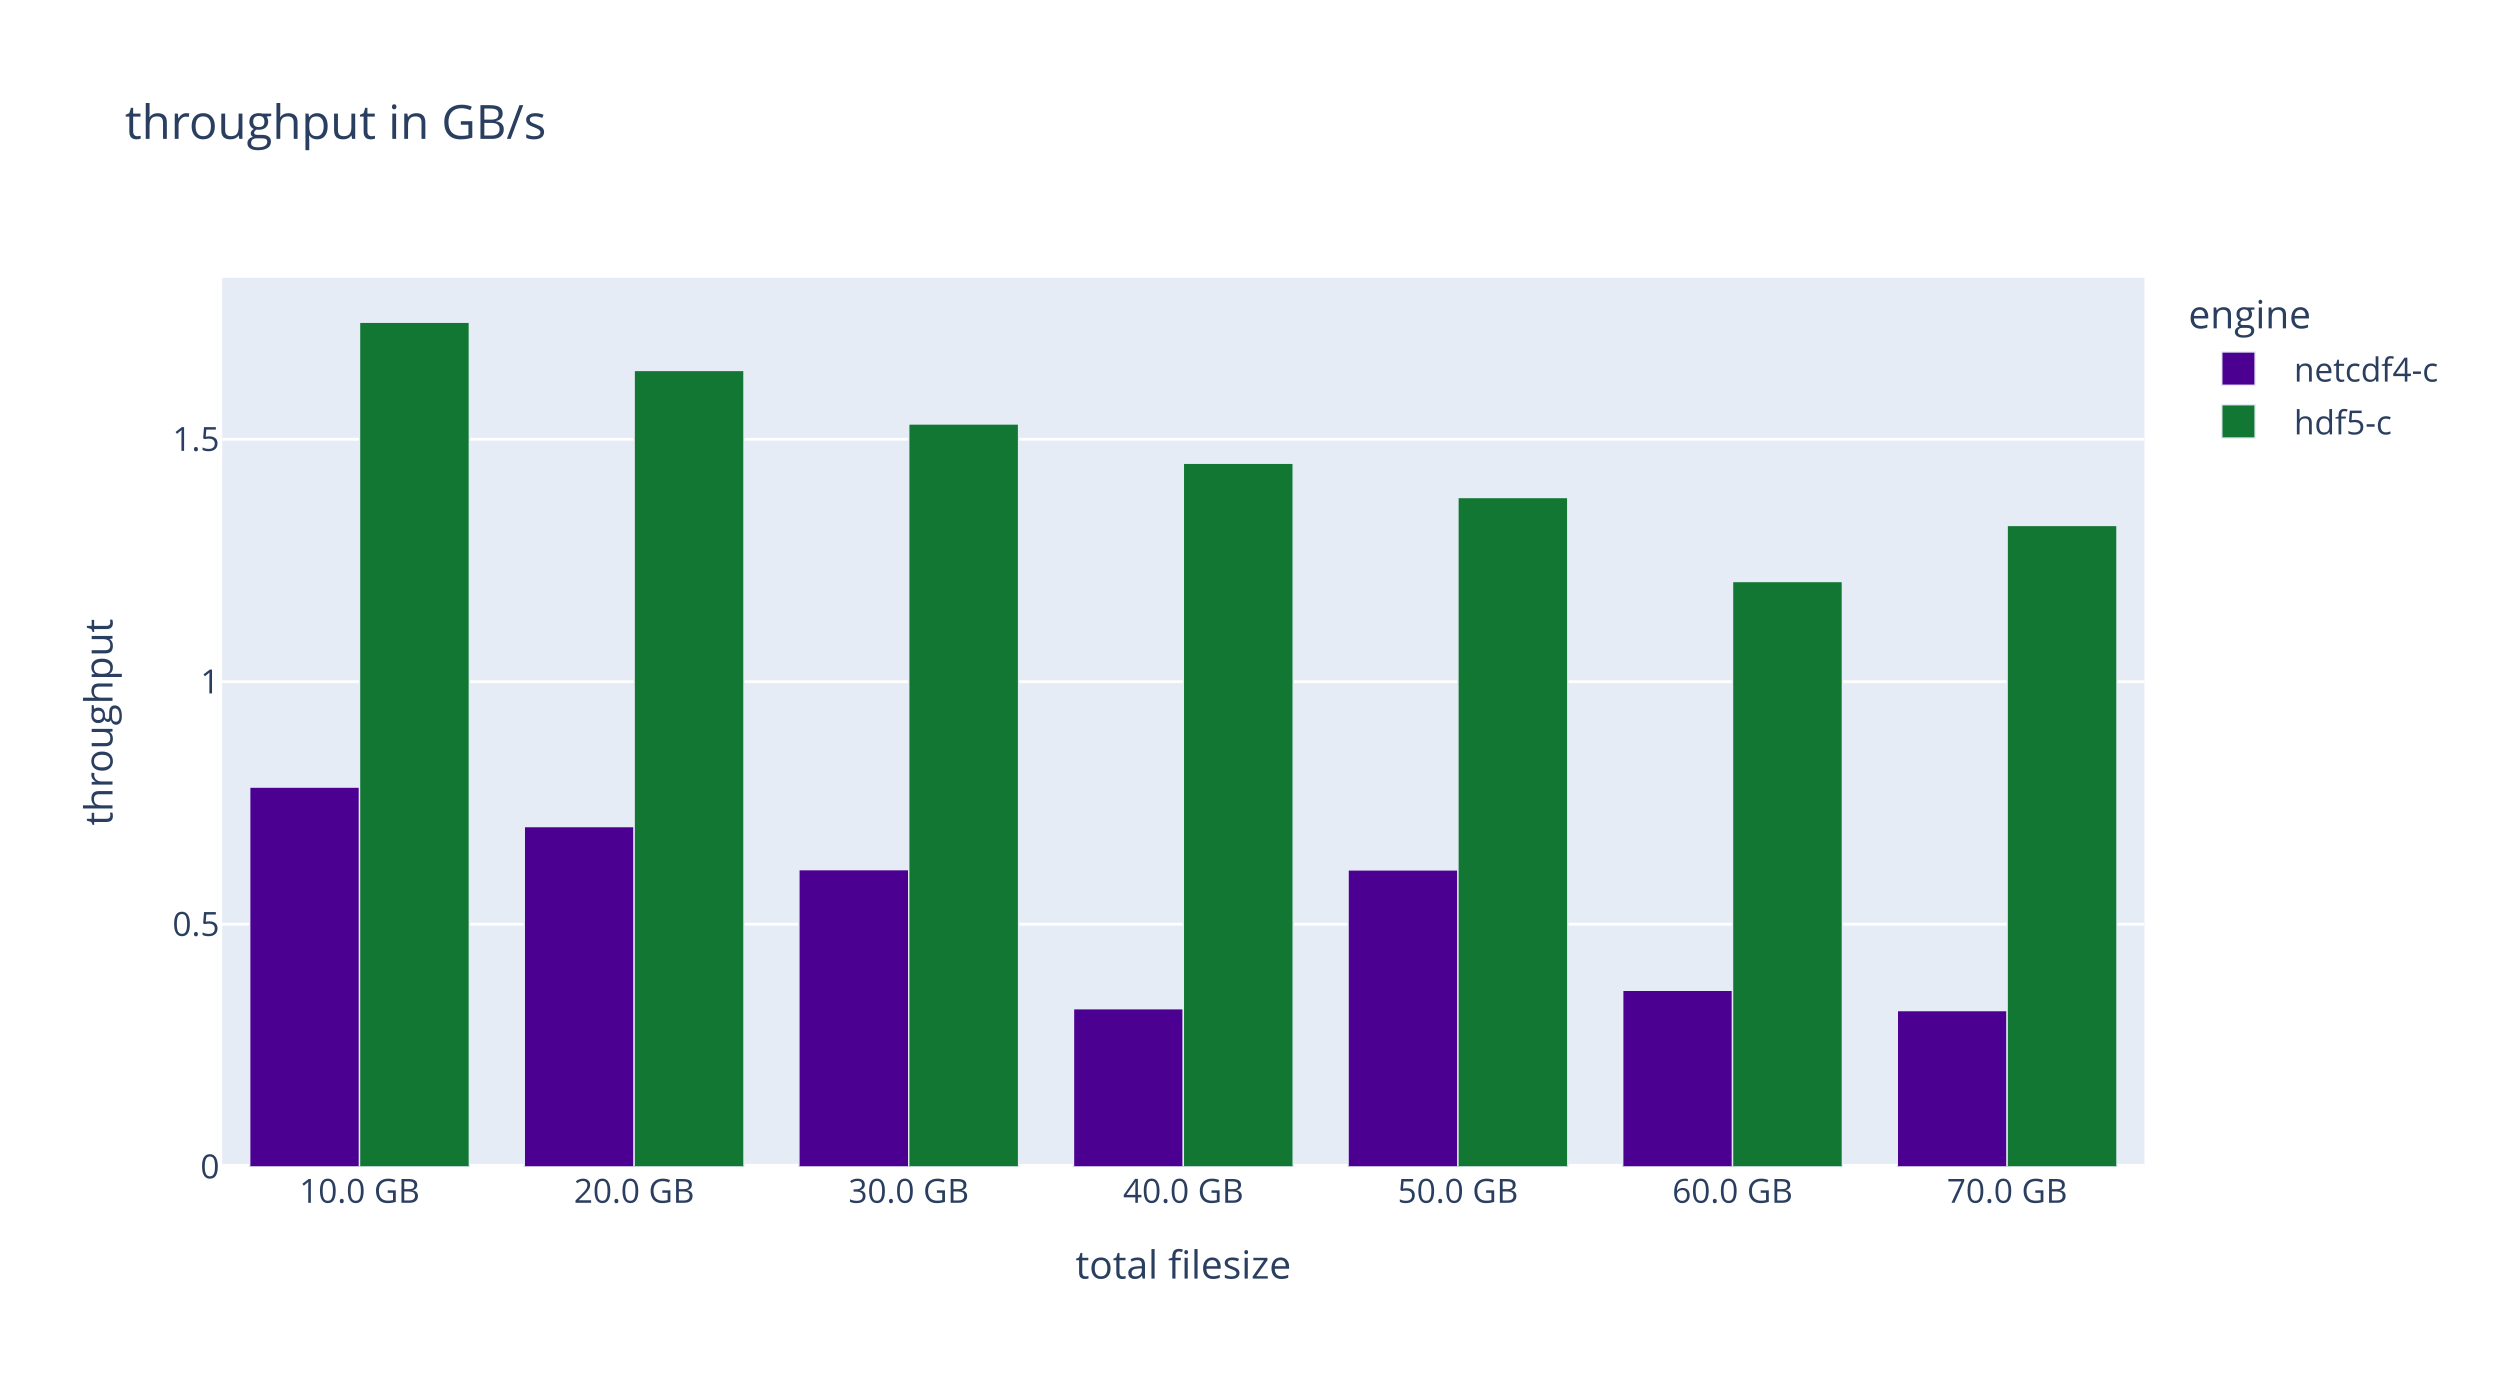
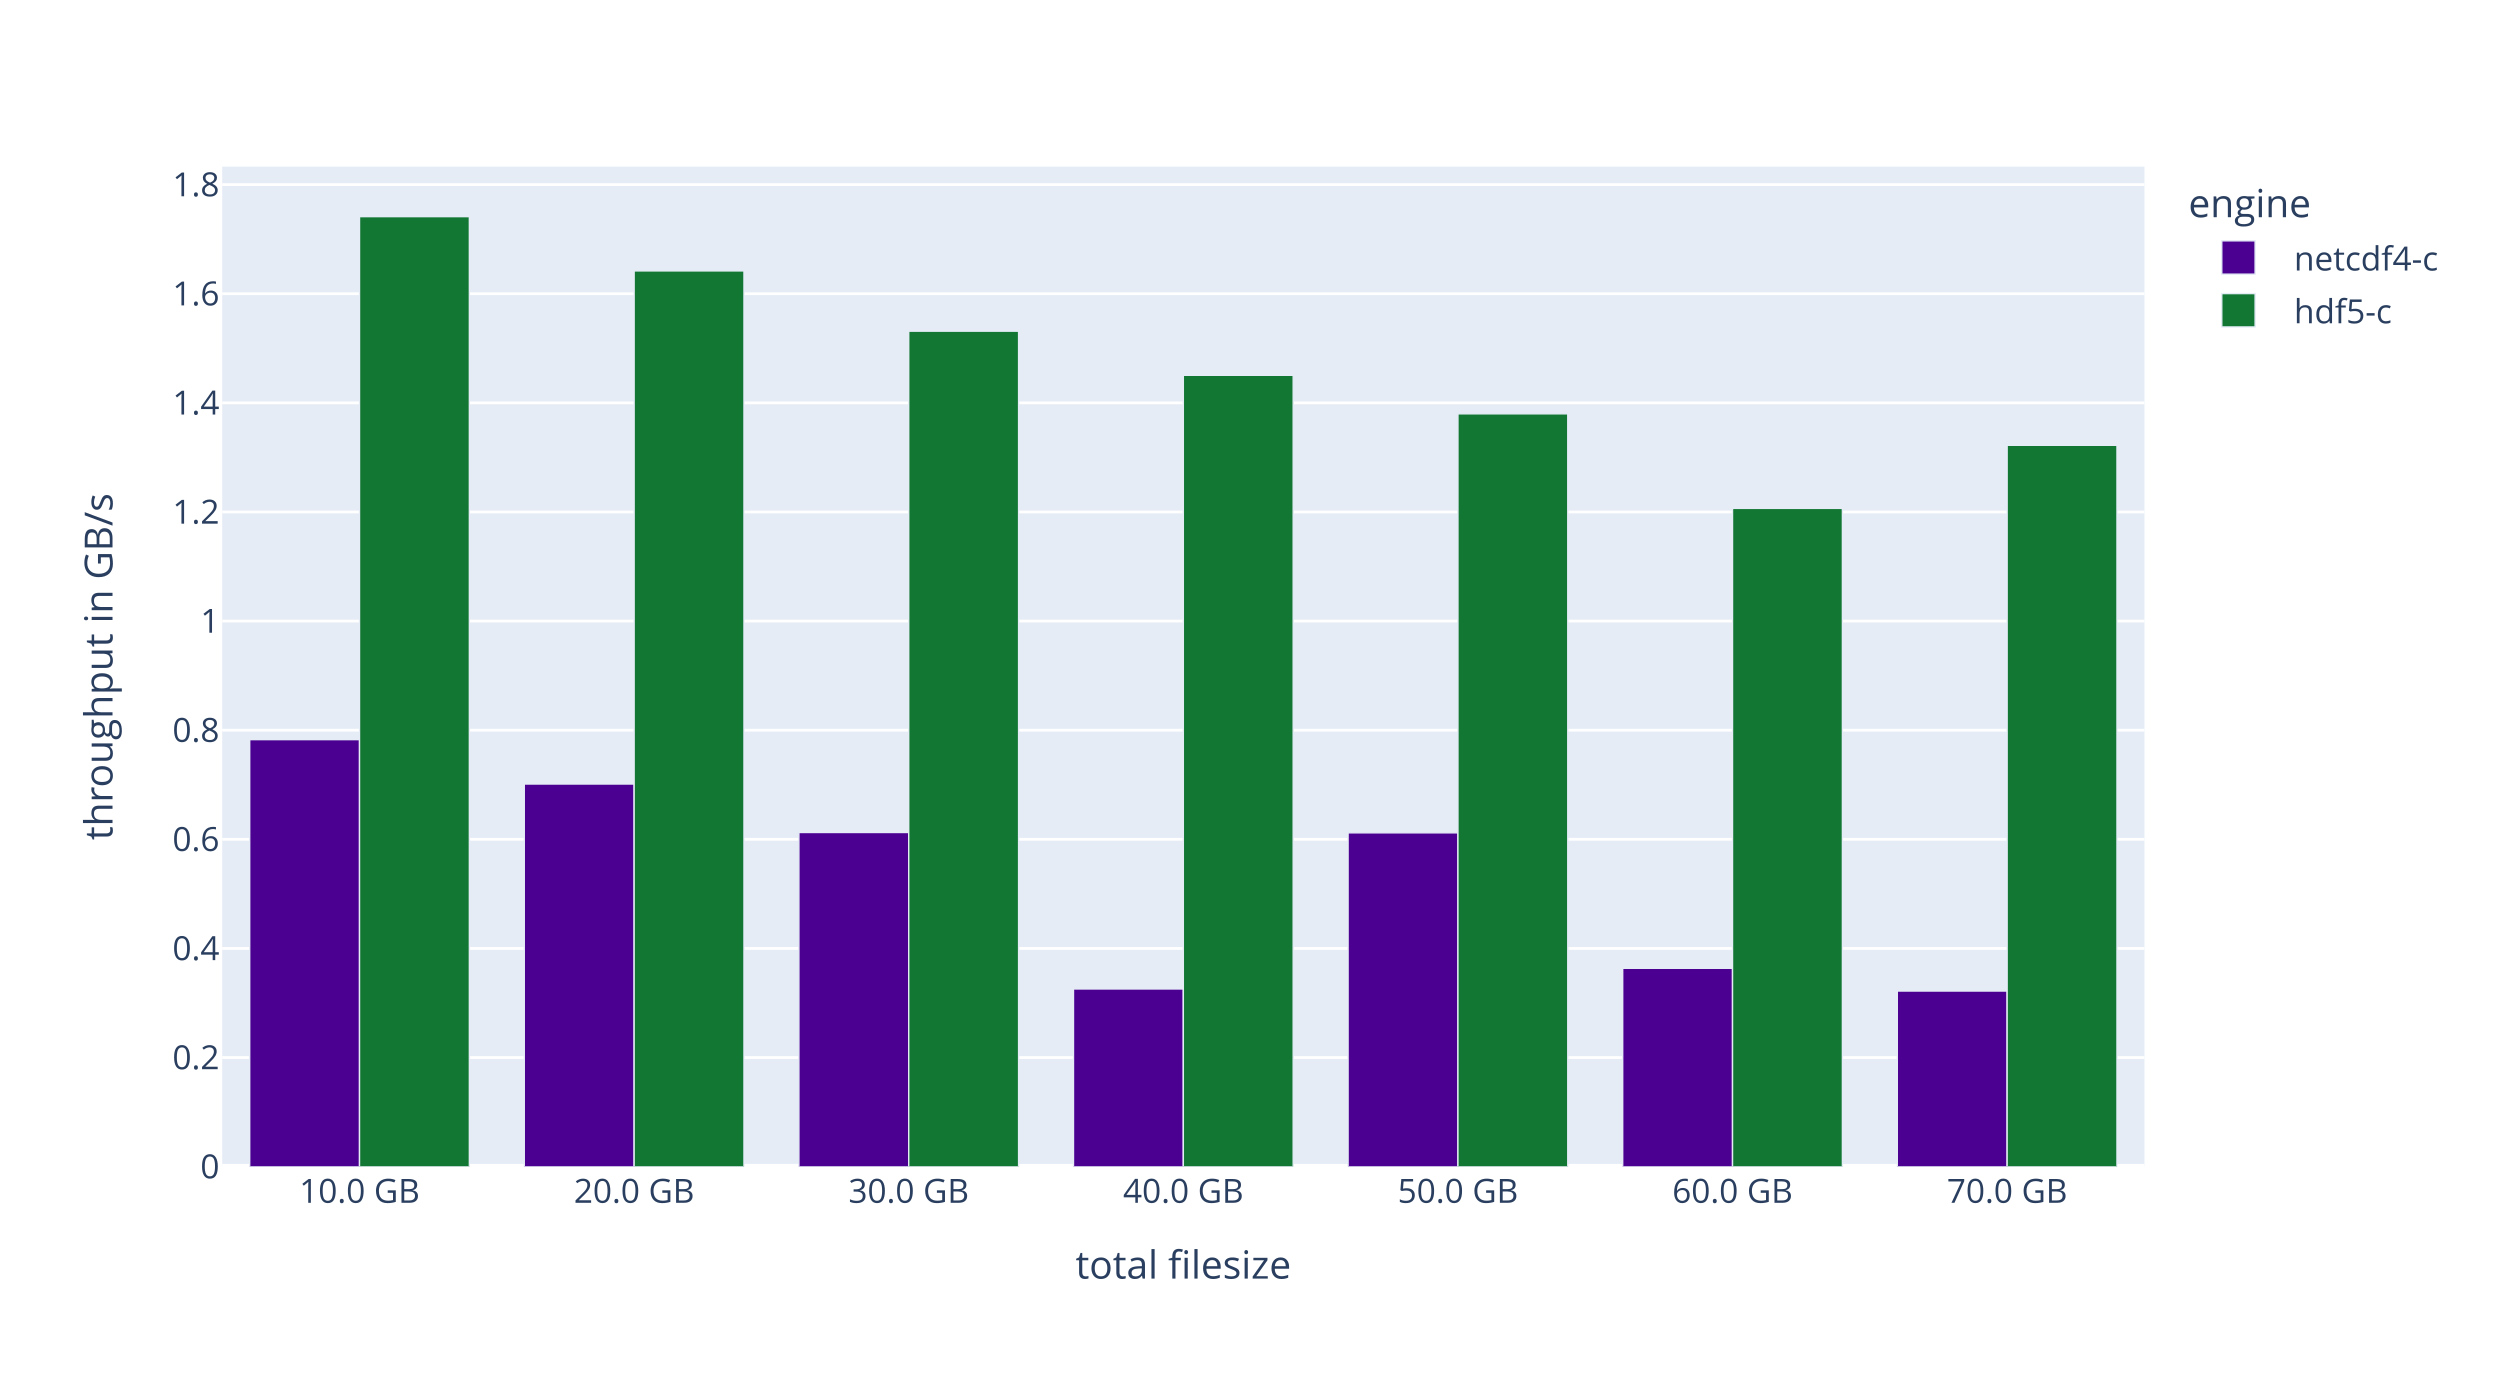
<svg xmlns="http://www.w3.org/2000/svg" class="main-svg" width="900" height="500" style="" viewBox="0 0 900 500">
  <rect x="0" y="0" width="900" height="500" style="fill: rgb(255, 255, 255); fill-opacity: 1;" />
-   <defs id="defs-101080">
+   <defs id="defs-bde2cf">
    <g class="clips">
-       <clipPath id="clip101080xyplot" class="plotclip">
-         <rect width="692" height="320" />
-       </clipPath>
-       <clipPath class="axesclip" id="clip101080x">
+       <clipPath id="clipbde2cfxyplot" class="plotclip">
+         <rect width="692" height="360" />
+       </clipPath>
+       <clipPath class="axesclip" id="clipbde2cfx">
        <rect x="80" y="0" width="692" height="500" />
      </clipPath>
-       <clipPath class="axesclip" id="clip101080y">
-         <rect x="0" y="100" width="900" height="320" />
-       </clipPath>
-       <clipPath class="axesclip" id="clip101080xy">
-         <rect x="80" y="100" width="692" height="320" />
+       <clipPath class="axesclip" id="clipbde2cfy">
+         <rect x="0" y="60" width="900" height="360" />
+       </clipPath>
+       <clipPath class="axesclip" id="clipbde2cfxy">
+         <rect x="80" y="60" width="692" height="360" />
      </clipPath>
    </g>
    <g class="gradients" />
    <g class="patterns" />
  </defs>
  <g class="bglayer">
-     <rect class="bg" x="80" y="100" width="692" height="320" style="fill: rgb(229, 236, 246); fill-opacity: 1; stroke-width: 0;" />
+     <rect class="bg" x="80" y="60" width="692" height="360" style="fill: rgb(229, 236, 246); fill-opacity: 1; stroke-width: 0;" />
  </g>
  <g class="layer-below">
    <g class="imagelayer" />
    <g class="shapelayer" />
  </g>
  <g class="cartesianlayer">
    <g class="subplot xy">
      <g class="layer-subplot">
        <g class="shapelayer" />
        <g class="imagelayer" />
      </g>
      <g class="minor-gridlayer">
        <g class="x" />
        <g class="y" />
      </g>
      <g class="gridlayer">
        <g class="x" />
        <g class="y">
-           <path class="ygrid crisp" transform="translate(0,332.71)" d="M80,0h692" style="stroke: rgb(255, 255, 255); stroke-opacity: 1; stroke-width: 1px;" />
-           <path class="ygrid crisp" transform="translate(0,245.41)" d="M80,0h692" style="stroke: rgb(255, 255, 255); stroke-opacity: 1; stroke-width: 1px;" />
-           <path class="ygrid crisp" transform="translate(0,158.12)" d="M80,0h692" style="stroke: rgb(255, 255, 255); stroke-opacity: 1; stroke-width: 1px;" />
+           <path class="ygrid crisp" transform="translate(0,380.72)" d="M80,0h692" style="stroke: rgb(255, 255, 255); stroke-opacity: 1; stroke-width: 1px;" />
+           <path class="ygrid crisp" transform="translate(0,341.44)" d="M80,0h692" style="stroke: rgb(255, 255, 255); stroke-opacity: 1; stroke-width: 1px;" />
+           <path class="ygrid crisp" transform="translate(0,302.15)" d="M80,0h692" style="stroke: rgb(255, 255, 255); stroke-opacity: 1; stroke-width: 1px;" />
+           <path class="ygrid crisp" transform="translate(0,262.87)" d="M80,0h692" style="stroke: rgb(255, 255, 255); stroke-opacity: 1; stroke-width: 1px;" />
+           <path class="ygrid crisp" transform="translate(0,223.59)" d="M80,0h692" style="stroke: rgb(255, 255, 255); stroke-opacity: 1; stroke-width: 1px;" />
+           <path class="ygrid crisp" transform="translate(0,184.31)" d="M80,0h692" style="stroke: rgb(255, 255, 255); stroke-opacity: 1; stroke-width: 1px;" />
+           <path class="ygrid crisp" transform="translate(0,145.03)" d="M80,0h692" style="stroke: rgb(255, 255, 255); stroke-opacity: 1; stroke-width: 1px;" />
+           <path class="ygrid crisp" transform="translate(0,105.74)" d="M80,0h692" style="stroke: rgb(255, 255, 255); stroke-opacity: 1; stroke-width: 1px;" />
+           <path class="ygrid crisp" transform="translate(0,66.46)" d="M80,0h692" style="stroke: rgb(255, 255, 255); stroke-opacity: 1; stroke-width: 1px;" />
        </g>
      </g>
      <g class="zerolinelayer">
        <path class="yzl zl crisp" transform="translate(0,420)" d="M80,0h692" style="stroke: rgb(255, 255, 255); stroke-opacity: 1; stroke-width: 2px;" />
      </g>
      <g class="layer-between">
        <g class="shapelayer" />
        <g class="imagelayer" />
      </g>
      <path class="xlines-below" />
      <path class="ylines-below" />
      <g class="overlines-below" />
      <g class="xaxislayer-below" />
      <g class="yaxislayer-below" />
      <g class="overaxes-below" />
      <g class="overplot">
-         <g class="xy" transform="translate(80,100)" clip-path="url(#clip101080xyplot)">
+         <g class="xy" transform="translate(80,60)" clip-path="url(#clipbde2cfxyplot)">
          <g class="barlayer mlayer">
            <g class="trace bars" style="opacity: 1;">
              <g class="points">
                <g class="point">
-                   <path d="M9.89,320V183.35H49.43V320Z" style="vector-effect: none; opacity: 1; stroke-width: 0.5px; fill: rgb(75, 0, 146); fill-opacity: 1; stroke: rgb(229, 236, 246); stroke-opacity: 1;" />
-                 </g>
-                 <g class="point">
-                   <path d="M108.74,320V197.56H148.29V320Z" style="vector-effect: none; opacity: 1; stroke-width: 0.5px; fill: rgb(75, 0, 146); fill-opacity: 1; stroke: rgb(229, 236, 246); stroke-opacity: 1;" />
-                 </g>
-                 <g class="point">
-                   <path d="M207.6,320V213.08H247.14V320Z" style="vector-effect: none; opacity: 1; stroke-width: 0.5px; fill: rgb(75, 0, 146); fill-opacity: 1; stroke: rgb(229, 236, 246); stroke-opacity: 1;" />
-                 </g>
-                 <g class="point">
-                   <path d="M306.46,320V263.14H346V320Z" style="vector-effect: none; opacity: 1; stroke-width: 0.5px; fill: rgb(75, 0, 146); fill-opacity: 1; stroke: rgb(229, 236, 246); stroke-opacity: 1;" />
-                 </g>
-                 <g class="point">
-                   <path d="M405.31,320V213.17H444.86V320Z" style="vector-effect: none; opacity: 1; stroke-width: 0.5px; fill: rgb(75, 0, 146); fill-opacity: 1; stroke: rgb(229, 236, 246); stroke-opacity: 1;" />
-                 </g>
-                 <g class="point">
-                   <path d="M504.17,320V256.52H543.71V320Z" style="vector-effect: none; opacity: 1; stroke-width: 0.5px; fill: rgb(75, 0, 146); fill-opacity: 1; stroke: rgb(229, 236, 246); stroke-opacity: 1;" />
-                 </g>
-                 <g class="point">
-                   <path d="M603.03,320V263.8H642.57V320Z" style="vector-effect: none; opacity: 1; stroke-width: 0.5px; fill: rgb(75, 0, 146); fill-opacity: 1; stroke: rgb(229, 236, 246); stroke-opacity: 1;" />
+                   <path d="M9.89,360V206.27H49.43V360Z" style="vector-effect: none; opacity: 1; stroke-width: 0.5px; fill: rgb(75, 0, 146); fill-opacity: 1; stroke: rgb(229, 236, 246); stroke-opacity: 1;" />
+                 </g>
+                 <g class="point">
+                   <path d="M108.74,360V222.25H148.29V360Z" style="vector-effect: none; opacity: 1; stroke-width: 0.5px; fill: rgb(75, 0, 146); fill-opacity: 1; stroke: rgb(229, 236, 246); stroke-opacity: 1;" />
+                 </g>
+                 <g class="point">
+                   <path d="M207.6,360V239.71H247.14V360Z" style="vector-effect: none; opacity: 1; stroke-width: 0.5px; fill: rgb(75, 0, 146); fill-opacity: 1; stroke: rgb(229, 236, 246); stroke-opacity: 1;" />
+                 </g>
+                 <g class="point">
+                   <path d="M306.46,360V296.03H346V360Z" style="vector-effect: none; opacity: 1; stroke-width: 0.5px; fill: rgb(75, 0, 146); fill-opacity: 1; stroke: rgb(229, 236, 246); stroke-opacity: 1;" />
+                 </g>
+                 <g class="point">
+                   <path d="M405.31,360V239.81H444.86V360Z" style="vector-effect: none; opacity: 1; stroke-width: 0.5px; fill: rgb(75, 0, 146); fill-opacity: 1; stroke: rgb(229, 236, 246); stroke-opacity: 1;" />
+                 </g>
+                 <g class="point">
+                   <path d="M504.17,360V288.58H543.71V360Z" style="vector-effect: none; opacity: 1; stroke-width: 0.5px; fill: rgb(75, 0, 146); fill-opacity: 1; stroke: rgb(229, 236, 246); stroke-opacity: 1;" />
+                 </g>
+                 <g class="point">
+                   <path d="M603.03,360V296.78H642.57V360Z" style="vector-effect: none; opacity: 1; stroke-width: 0.5px; fill: rgb(75, 0, 146); fill-opacity: 1; stroke: rgb(229, 236, 246); stroke-opacity: 1;" />
                </g>
              </g>
            </g>
            <g class="trace bars" style="opacity: 1;">
              <g class="points">
                <g class="point">
-                   <path d="M49.43,320V16H88.97V320Z" style="vector-effect: none; opacity: 1; stroke-width: 0.5px; fill: rgb(17, 119, 51); fill-opacity: 1; stroke: rgb(229, 236, 246); stroke-opacity: 1;" />
-                 </g>
-                 <g class="point">
-                   <path d="M148.29,320V33.36H187.83V320Z" style="vector-effect: none; opacity: 1; stroke-width: 0.5px; fill: rgb(17, 119, 51); fill-opacity: 1; stroke: rgb(229, 236, 246); stroke-opacity: 1;" />
-                 </g>
-                 <g class="point">
-                   <path d="M247.14,320V52.64H286.69V320Z" style="vector-effect: none; opacity: 1; stroke-width: 0.5px; fill: rgb(17, 119, 51); fill-opacity: 1; stroke: rgb(229, 236, 246); stroke-opacity: 1;" />
-                 </g>
-                 <g class="point">
-                   <path d="M346,320V66.77H385.54V320Z" style="vector-effect: none; opacity: 1; stroke-width: 0.5px; fill: rgb(17, 119, 51); fill-opacity: 1; stroke: rgb(229, 236, 246); stroke-opacity: 1;" />
-                 </g>
-                 <g class="point">
-                   <path d="M444.86,320V79.11H484.4V320Z" style="vector-effect: none; opacity: 1; stroke-width: 0.5px; fill: rgb(17, 119, 51); fill-opacity: 1; stroke: rgb(229, 236, 246); stroke-opacity: 1;" />
-                 </g>
-                 <g class="point">
-                   <path d="M543.71,320V109.35H583.26V320Z" style="vector-effect: none; opacity: 1; stroke-width: 0.5px; fill: rgb(17, 119, 51); fill-opacity: 1; stroke: rgb(229, 236, 246); stroke-opacity: 1;" />
-                 </g>
-                 <g class="point">
-                   <path d="M642.57,320V89.16H682.11V320Z" style="vector-effect: none; opacity: 1; stroke-width: 0.5px; fill: rgb(17, 119, 51); fill-opacity: 1; stroke: rgb(229, 236, 246); stroke-opacity: 1;" />
+                   <path d="M49.43,360V18H88.97V360Z" style="vector-effect: none; opacity: 1; stroke-width: 0.5px; fill: rgb(17, 119, 51); fill-opacity: 1; stroke: rgb(229, 236, 246); stroke-opacity: 1;" />
+                 </g>
+                 <g class="point">
+                   <path d="M148.29,360V37.53H187.83V360Z" style="vector-effect: none; opacity: 1; stroke-width: 0.5px; fill: rgb(17, 119, 51); fill-opacity: 1; stroke: rgb(229, 236, 246); stroke-opacity: 1;" />
+                 </g>
+                 <g class="point">
+                   <path d="M247.14,360V59.22H286.69V360Z" style="vector-effect: none; opacity: 1; stroke-width: 0.5px; fill: rgb(17, 119, 51); fill-opacity: 1; stroke: rgb(229, 236, 246); stroke-opacity: 1;" />
+                 </g>
+                 <g class="point">
+                   <path d="M346,360V75.11H385.54V360Z" style="vector-effect: none; opacity: 1; stroke-width: 0.5px; fill: rgb(17, 119, 51); fill-opacity: 1; stroke: rgb(229, 236, 246); stroke-opacity: 1;" />
+                 </g>
+                 <g class="point">
+                   <path d="M444.86,360V88.99H484.4V360Z" style="vector-effect: none; opacity: 1; stroke-width: 0.5px; fill: rgb(17, 119, 51); fill-opacity: 1; stroke: rgb(229, 236, 246); stroke-opacity: 1;" />
+                 </g>
+                 <g class="point">
+                   <path d="M543.71,360V123.02H583.26V360Z" style="vector-effect: none; opacity: 1; stroke-width: 0.5px; fill: rgb(17, 119, 51); fill-opacity: 1; stroke: rgb(229, 236, 246); stroke-opacity: 1;" />
+                 </g>
+                 <g class="point">
+                   <path d="M642.57,360V100.31H682.11V360Z" style="vector-effect: none; opacity: 1; stroke-width: 0.5px; fill: rgb(17, 119, 51); fill-opacity: 1; stroke: rgb(229, 236, 246); stroke-opacity: 1;" />
                </g>
              </g>
            </g>
          </g>
        </g>
      </g>
      <path class="xlines-above crisp" d="M0,0" style="fill: none;" />
      <path class="ylines-above crisp" d="M0,0" style="fill: none;" />
      <g class="overlines-above" />
      <g class="xaxislayer-above">
        <g class="xtick">
          <text text-anchor="middle" x="0" y="433" transform="translate(129.43,0)" style="font-family: 'Open Sans', verdana, arial, sans-serif; font-size: 12px; fill: rgb(42, 63, 95); fill-opacity: 1; white-space: pre; opacity: 1;">10.0 GB</text>
        </g>
        <g class="xtick">
          <text text-anchor="middle" x="0" y="433" transform="translate(228.29,0)" style="font-family: 'Open Sans', verdana, arial, sans-serif; font-size: 12px; fill: rgb(42, 63, 95); fill-opacity: 1; white-space: pre; opacity: 1;">20.0 GB</text>
        </g>
        <g class="xtick">
          <text text-anchor="middle" x="0" y="433" transform="translate(327.14,0)" style="font-family: 'Open Sans', verdana, arial, sans-serif; font-size: 12px; fill: rgb(42, 63, 95); fill-opacity: 1; white-space: pre; opacity: 1;">30.0 GB</text>
        </g>
        <g class="xtick">
          <text text-anchor="middle" x="0" y="433" transform="translate(426,0)" style="font-family: 'Open Sans', verdana, arial, sans-serif; font-size: 12px; fill: rgb(42, 63, 95); fill-opacity: 1; white-space: pre; opacity: 1;">40.0 GB</text>
        </g>
        <g class="xtick">
          <text text-anchor="middle" x="0" y="433" transform="translate(524.86,0)" style="font-family: 'Open Sans', verdana, arial, sans-serif; font-size: 12px; fill: rgb(42, 63, 95); fill-opacity: 1; white-space: pre; opacity: 1;">50.0 GB</text>
        </g>
        <g class="xtick">
          <text text-anchor="middle" x="0" y="433" transform="translate(623.71,0)" style="font-family: 'Open Sans', verdana, arial, sans-serif; font-size: 12px; fill: rgb(42, 63, 95); fill-opacity: 1; white-space: pre; opacity: 1;">60.0 GB</text>
        </g>
        <g class="xtick">
          <text text-anchor="middle" x="0" y="433" transform="translate(722.57,0)" style="font-family: 'Open Sans', verdana, arial, sans-serif; font-size: 12px; fill: rgb(42, 63, 95); fill-opacity: 1; white-space: pre; opacity: 1;">70.0 GB</text>
        </g>
      </g>
      <g class="yaxislayer-above">
        <g class="ytick">
          <text text-anchor="end" x="79" y="4.2" transform="translate(0,420)" style="font-family: 'Open Sans', verdana, arial, sans-serif; font-size: 12px; fill: rgb(42, 63, 95); fill-opacity: 1; white-space: pre; opacity: 1;">0</text>
        </g>
        <g class="ytick">
-           <text text-anchor="end" x="79" y="4.2" style="font-family: 'Open Sans', verdana, arial, sans-serif; font-size: 12px; fill: rgb(42, 63, 95); fill-opacity: 1; white-space: pre; opacity: 1;" transform="translate(0,332.71)">0.5</text>
-         </g>
-         <g class="ytick">
-           <text text-anchor="end" x="79" y="4.2" style="font-family: 'Open Sans', verdana, arial, sans-serif; font-size: 12px; fill: rgb(42, 63, 95); fill-opacity: 1; white-space: pre; opacity: 1;" transform="translate(0,245.41)">1</text>
-         </g>
-         <g class="ytick">
-           <text text-anchor="end" x="79" y="4.2" style="font-family: 'Open Sans', verdana, arial, sans-serif; font-size: 12px; fill: rgb(42, 63, 95); fill-opacity: 1; white-space: pre; opacity: 1;" transform="translate(0,158.12)">1.5</text>
+           <text text-anchor="end" x="79" y="4.2" style="font-family: 'Open Sans', verdana, arial, sans-serif; font-size: 12px; fill: rgb(42, 63, 95); fill-opacity: 1; white-space: pre; opacity: 1;" transform="translate(0,380.72)">0.2</text>
+         </g>
+         <g class="ytick">
+           <text text-anchor="end" x="79" y="4.2" style="font-family: 'Open Sans', verdana, arial, sans-serif; font-size: 12px; fill: rgb(42, 63, 95); fill-opacity: 1; white-space: pre; opacity: 1;" transform="translate(0,341.44)">0.4</text>
+         </g>
+         <g class="ytick">
+           <text text-anchor="end" x="79" y="4.2" style="font-family: 'Open Sans', verdana, arial, sans-serif; font-size: 12px; fill: rgb(42, 63, 95); fill-opacity: 1; white-space: pre; opacity: 1;" transform="translate(0,302.15)">0.6</text>
+         </g>
+         <g class="ytick">
+           <text text-anchor="end" x="79" y="4.2" style="font-family: 'Open Sans', verdana, arial, sans-serif; font-size: 12px; fill: rgb(42, 63, 95); fill-opacity: 1; white-space: pre; opacity: 1;" transform="translate(0,262.87)">0.8</text>
+         </g>
+         <g class="ytick">
+           <text text-anchor="end" x="79" y="4.2" style="font-family: 'Open Sans', verdana, arial, sans-serif; font-size: 12px; fill: rgb(42, 63, 95); fill-opacity: 1; white-space: pre; opacity: 1;" transform="translate(0,223.59)">1</text>
+         </g>
+         <g class="ytick">
+           <text text-anchor="end" x="79" y="4.2" style="font-family: 'Open Sans', verdana, arial, sans-serif; font-size: 12px; fill: rgb(42, 63, 95); fill-opacity: 1; white-space: pre; opacity: 1;" transform="translate(0,184.31)">1.2</text>
+         </g>
+         <g class="ytick">
+           <text text-anchor="end" x="79" y="4.2" style="font-family: 'Open Sans', verdana, arial, sans-serif; font-size: 12px; fill: rgb(42, 63, 95); fill-opacity: 1; white-space: pre; opacity: 1;" transform="translate(0,145.03)">1.4</text>
+         </g>
+         <g class="ytick">
+           <text text-anchor="end" x="79" y="4.2" style="font-family: 'Open Sans', verdana, arial, sans-serif; font-size: 12px; fill: rgb(42, 63, 95); fill-opacity: 1; white-space: pre; opacity: 1;" transform="translate(0,105.74)">1.6</text>
+         </g>
+         <g class="ytick">
+           <text text-anchor="end" x="79" y="4.2" style="font-family: 'Open Sans', verdana, arial, sans-serif; font-size: 12px; fill: rgb(42, 63, 95); fill-opacity: 1; white-space: pre; opacity: 1;" transform="translate(0,66.46)">1.8</text>
        </g>
      </g>
      <g class="overaxes-above" />
    </g>
  </g>
  <g class="polarlayer" />
  <g class="smithlayer" />
  <g class="ternarylayer" />
  <g class="geolayer" />
  <g class="funnelarealayer" />
  <g class="pielayer" />
  <g class="iciclelayer" />
  <g class="treemaplayer" />
  <g class="sunburstlayer" />
  <g class="glimages" />
-   <defs id="topdefs-101080">
+   <defs id="topdefs-bde2cf">
    <g class="clips" />
-     <clipPath id="legend101080">
+     <clipPath id="legendbde2cf">
      <rect width="102" height="67" x="0" y="0" />
    </clipPath>
  </defs>
  <g class="layer-above">
    <g class="imagelayer" />
    <g class="shapelayer" />
  </g>
  <g class="infolayer">
-     <g class="legend" pointer-events="all" transform="translate(785.84,100)">
+     <g class="legend" pointer-events="all" transform="translate(785.84,60)">
      <rect class="bg" shape-rendering="crispEdges" width="102" height="67" x="0" y="0" style="stroke: rgb(68, 68, 68); stroke-opacity: 1; fill: rgb(255, 255, 255); fill-opacity: 1; stroke-width: 0px;" />
-       <g class="scrollbox" transform="" clip-path="url(#legend101080)">
+       <g class="scrollbox" transform="" clip-path="url(#legendbde2cf)">
        <text class="legendtitletext" text-anchor="start" x="2" y="18.2" style="font-family: 'Open Sans', verdana, arial, sans-serif; font-size: 14px; fill: rgb(42, 63, 95); fill-opacity: 1; white-space: pre;">engine</text>
        <g class="groups" transform="">
          <g class="traces" transform="translate(0,32.7)" style="opacity: 1;">
            <text class="legendtext" text-anchor="start" x="40" y="4.68" style="font-family: 'Open Sans', verdana, arial, sans-serif; font-size: 12px; fill: rgb(42, 63, 95); fill-opacity: 1; white-space: pre;">netcdf4-c</text>
            <g class="layers" style="opacity: 1;">
              <g class="legendfill" />
              <g class="legendlines" />
              <g class="legendsymbols">
                <g class="legendpoints">
                  <path class="legendundefined" d="M6,6H-6V-6H6Z" transform="translate(20,0)" style="stroke-width: 0.5px; fill: rgb(75, 0, 146); fill-opacity: 1; stroke: rgb(229, 236, 246); stroke-opacity: 1;" />
                </g>
              </g>
            </g>
            <rect class="legendtoggle" x="0" y="-9.5" width="96.703" height="19" style="fill: rgb(0, 0, 0); fill-opacity: 0;" />
          </g>
        </g>
        <g class="groups" transform="">
          <g class="traces" transform="translate(0,51.7)" style="opacity: 1;">
            <text class="legendtext" text-anchor="start" x="40" y="4.68" style="font-family: 'Open Sans', verdana, arial, sans-serif; font-size: 12px; fill: rgb(42, 63, 95); fill-opacity: 1; white-space: pre;">hdf5-c</text>
            <g class="layers" style="opacity: 1;">
              <g class="legendfill" />
              <g class="legendlines" />
              <g class="legendsymbols">
                <g class="legendpoints">
                  <path class="legendundefined" d="M6,6H-6V-6H6Z" transform="translate(20,0)" style="stroke-width: 0.5px; fill: rgb(17, 119, 51); fill-opacity: 1; stroke: rgb(229, 236, 246); stroke-opacity: 1;" />
                </g>
              </g>
            </g>
            <rect class="legendtoggle" x="0" y="-9.5" width="96.703" height="19" style="fill: rgb(0, 0, 0); fill-opacity: 0;" />
          </g>
        </g>
      </g>
      <rect class="scrollbar" rx="20" ry="3" width="0" height="0" x="0" y="0" style="fill: rgb(128, 139, 164); fill-opacity: 1;" />
    </g>
-     <g class="g-gtitle">
-       <text class="gtitle" x="45" y="50" text-anchor="start" dy="0em" style="opacity: 1; font-family: 'Open Sans', verdana, arial, sans-serif; font-size: 17px; fill: rgb(42, 63, 95); fill-opacity: 1; white-space: pre;">throughput in GB/s</text>
-     </g>
+     <g class="g-gtitle" />
    <g class="g-xtitle">
      <text class="xtitle" x="426" y="460.3" text-anchor="middle" style="opacity: 1; font-family: 'Open Sans', verdana, arial, sans-serif; font-size: 14px; fill: rgb(42, 63, 95); fill-opacity: 1; white-space: pre;">total filesize</text>
    </g>
    <g class="g-ytitle">
-       <text class="ytitle" transform="rotate(-90,40.50625,260)" x="40.506" y="260" text-anchor="middle" style="opacity: 1; font-family: 'Open Sans', verdana, arial, sans-serif; font-size: 14px; fill: rgb(42, 63, 95); fill-opacity: 1; white-space: pre;">throughput</text>
+       <text class="ytitle" transform="rotate(-90,40.50625,240)" x="40.506" y="240" text-anchor="middle" style="opacity: 1; font-family: 'Open Sans', verdana, arial, sans-serif; font-size: 14px; fill: rgb(42, 63, 95); fill-opacity: 1; white-space: pre;">throughput in GB/s</text>
    </g>
  </g>
</svg>
